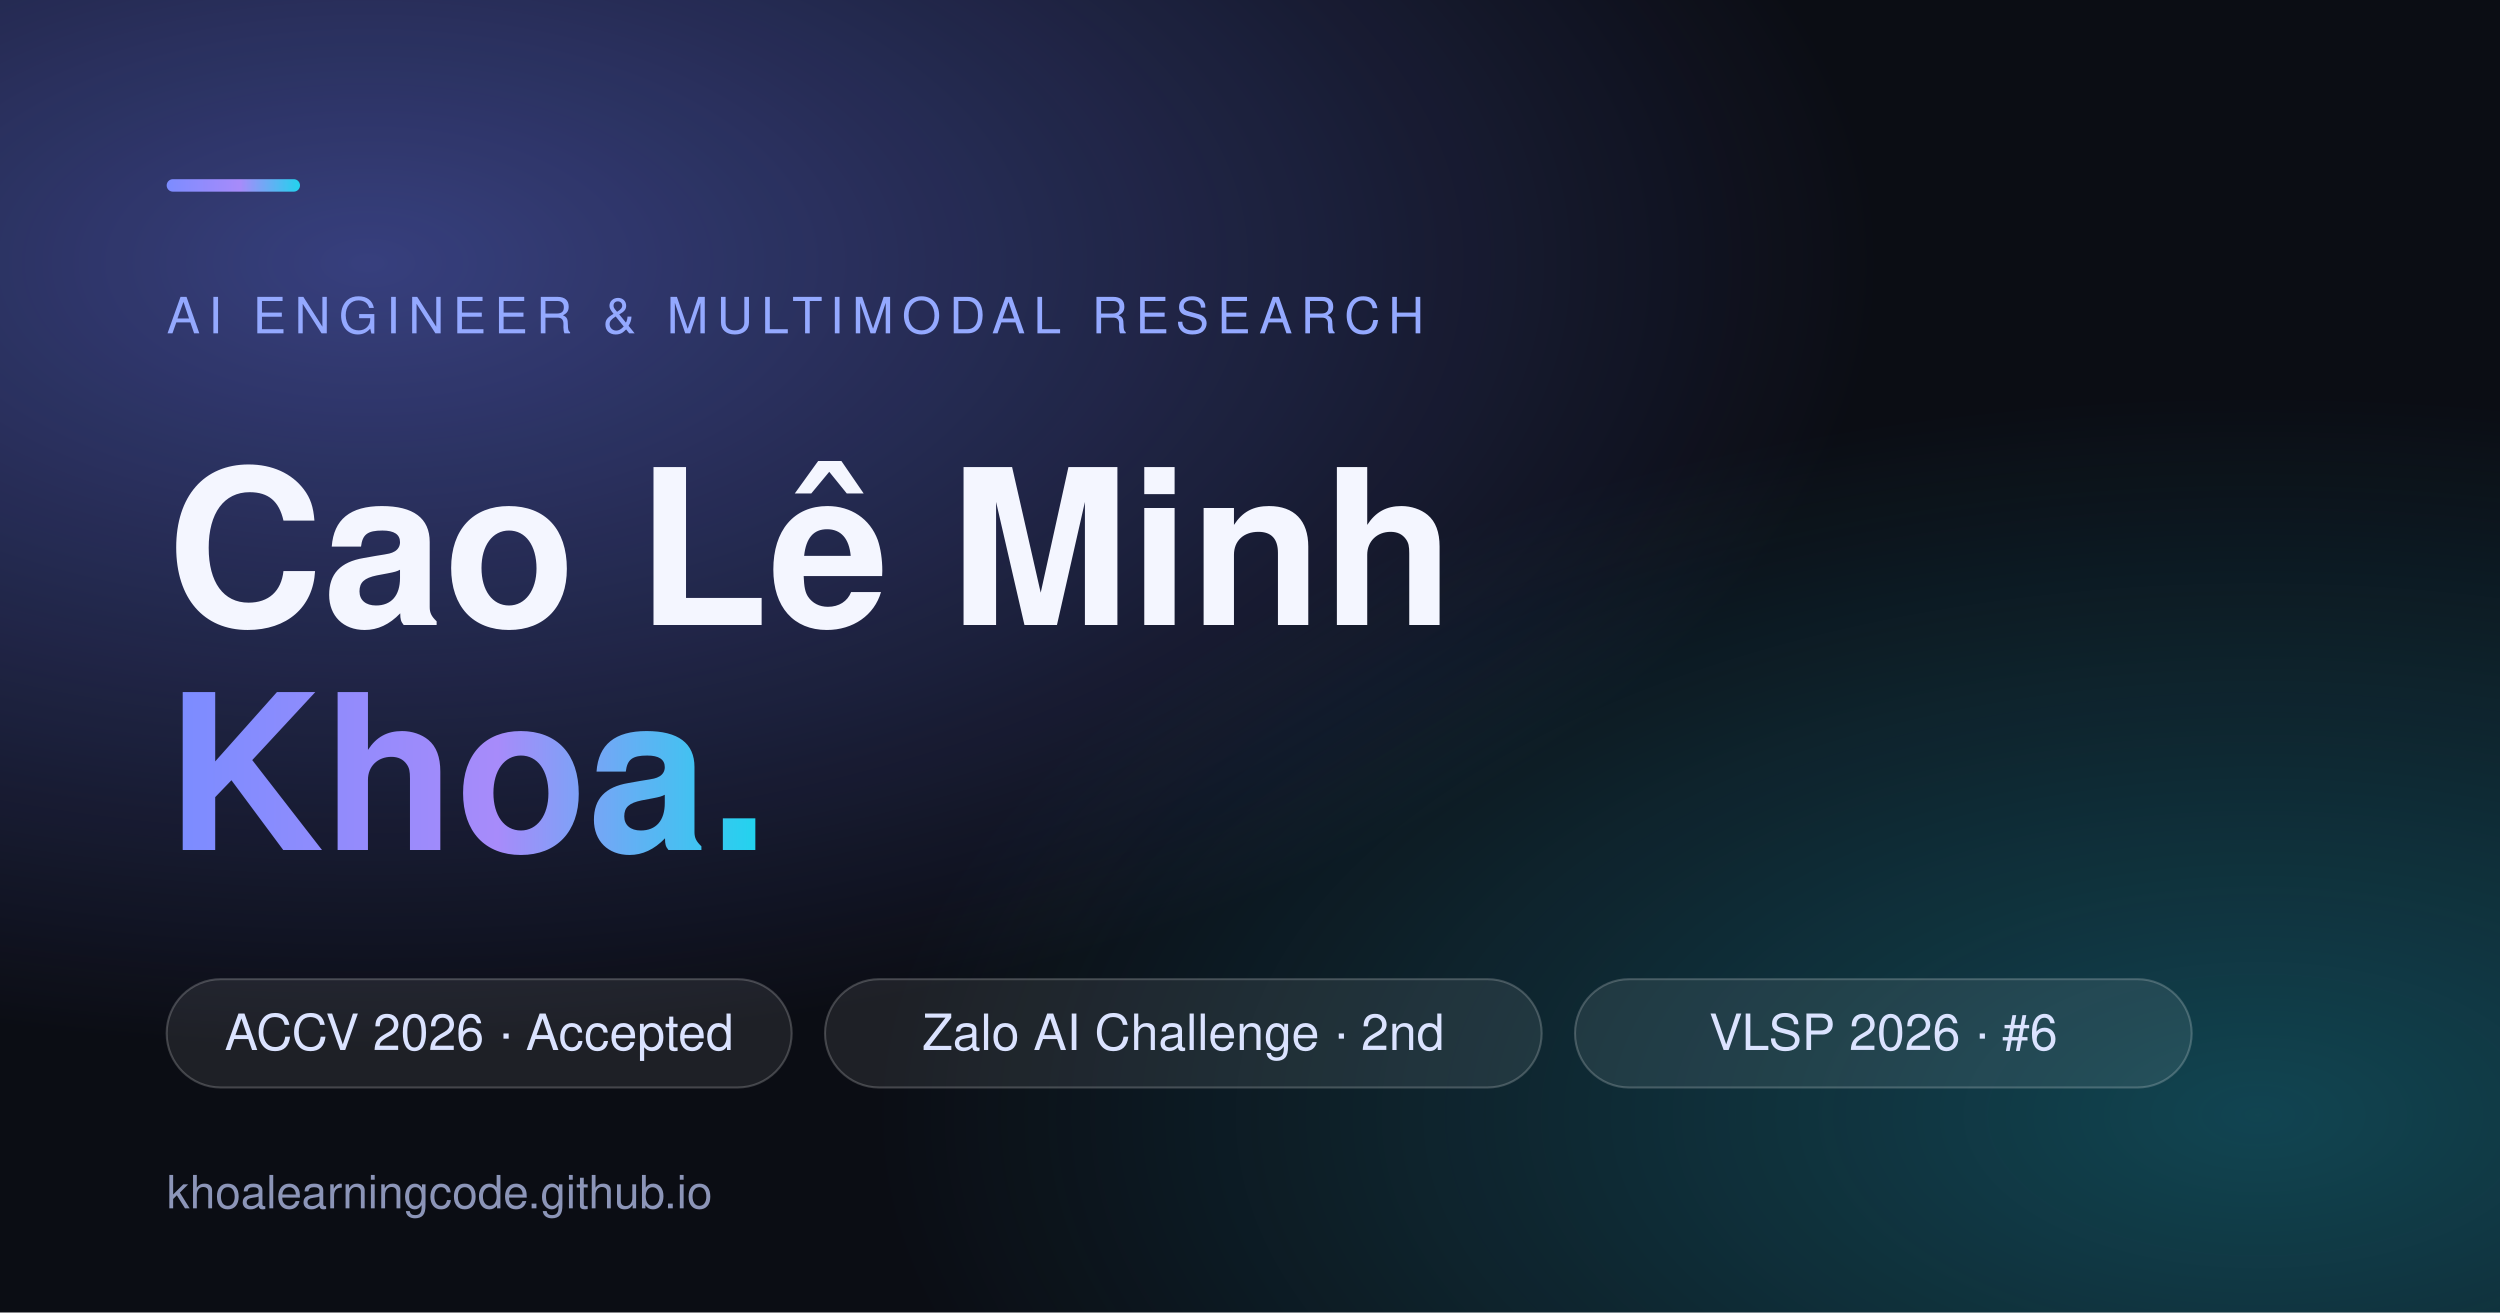
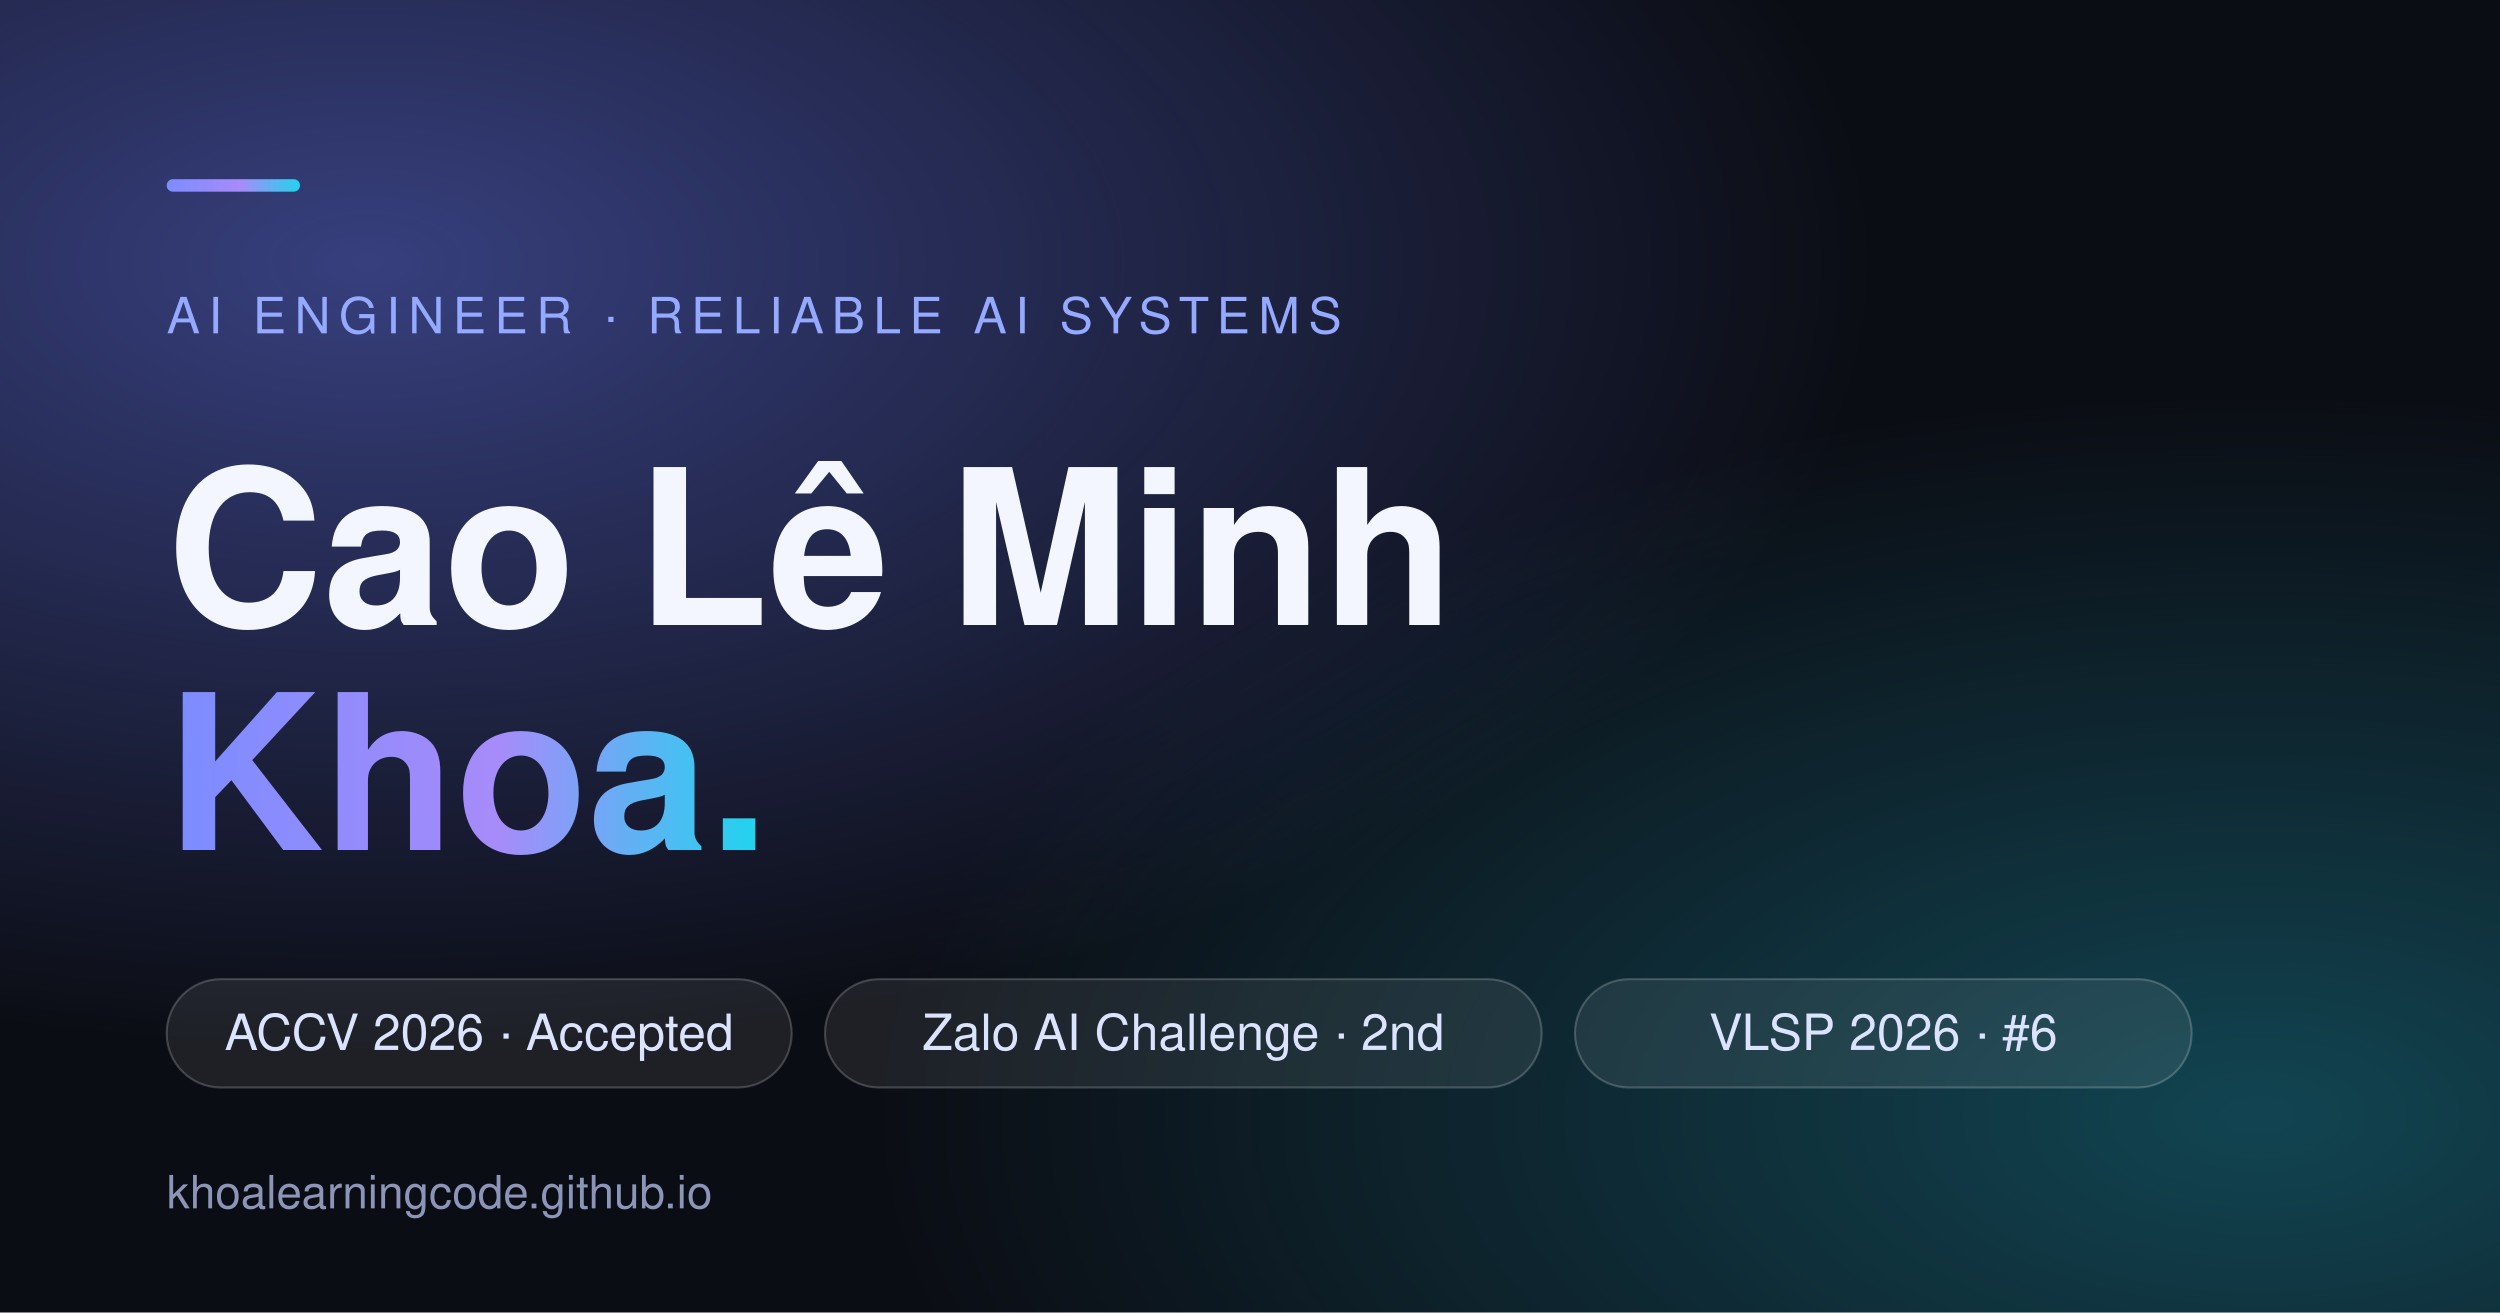
<svg xmlns="http://www.w3.org/2000/svg" width="1200" height="630" viewBox="0 0 1200 630">
  <defs>
    <linearGradient id="a" x1="0" y1="0" x2="1" y2="0">
      <stop offset="0" stop-color="#7c8cff" />
      <stop offset=".55" stop-color="#a78bfa" />
      <stop offset="1" stop-color="#22d3ee" />
    </linearGradient>
    <radialGradient id="g1" cx=".15" cy=".2" r=".6">
      <stop offset="0" stop-color="#6d7dff" stop-opacity=".45" />
      <stop offset="1" stop-color="#6d7dff" stop-opacity="0" />
    </radialGradient>
    <radialGradient id="g2" cx=".9" cy=".85" r=".55">
      <stop offset="0" stop-color="#22d3ee" stop-opacity=".28" />
      <stop offset="1" stop-color="#22d3ee" stop-opacity="0" />
    </radialGradient>
  </defs>
  <rect width="1200" height="630" fill="#0b0d14" />
  <rect width="1200" height="630" fill="url(#g1)" />
  <rect width="1200" height="630" fill="url(#g2)" />
  <rect x="80" y="86" width="64" height="6" rx="3" fill="url(#a)" />
-   <text x="80" y="160" font-family="Helvetica Neue,Helvetica,Arial,sans-serif" font-size="24" letter-spacing="4" fill="#94a9ff">AI ENGINEER &amp; MULTIMODAL RESEARCH</text>
+   <text x="80" y="160" font-family="Helvetica Neue,Helvetica,Arial,sans-serif" font-size="24" letter-spacing="4" fill="#94a9ff">AI ENGINEER · RELIABLE AI SYSTEMS</text>
  <text x="80" y="300" font-family="Helvetica Neue,Helvetica,Arial,sans-serif" font-size="104" font-weight="700" fill="#f4f6ff">Cao Lê Minh</text>
  <text x="80" y="408" font-family="Helvetica Neue,Helvetica,Arial,sans-serif" font-size="104" font-weight="700" fill="url(#a)">Khoa.</text>
  <g font-family="Helvetica Neue,Helvetica,Arial,sans-serif" font-size="24" fill="#dbe3ff">
    <rect x="80" y="470" width="300" height="52" rx="26" fill="#ffffff14" stroke="#ffffff33" />
    <text x="230" y="504" text-anchor="middle">ACCV 2026 · Accepted</text>
    <rect x="396" y="470" width="344" height="52" rx="26" fill="#ffffff14" stroke="#ffffff33" />
    <text x="568" y="504" text-anchor="middle">Zalo AI Challenge · 2nd</text>
    <rect x="756" y="470" width="296" height="52" rx="26" fill="#ffffff14" stroke="#ffffff33" />
    <text x="904" y="504" text-anchor="middle">VLSP 2026 · #6</text>
  </g>
  <text x="80" y="580" font-family="Helvetica Neue,Helvetica,Arial,sans-serif" font-size="22" fill="#8c95b8">khoalearningcode.github.io</text>
</svg>
